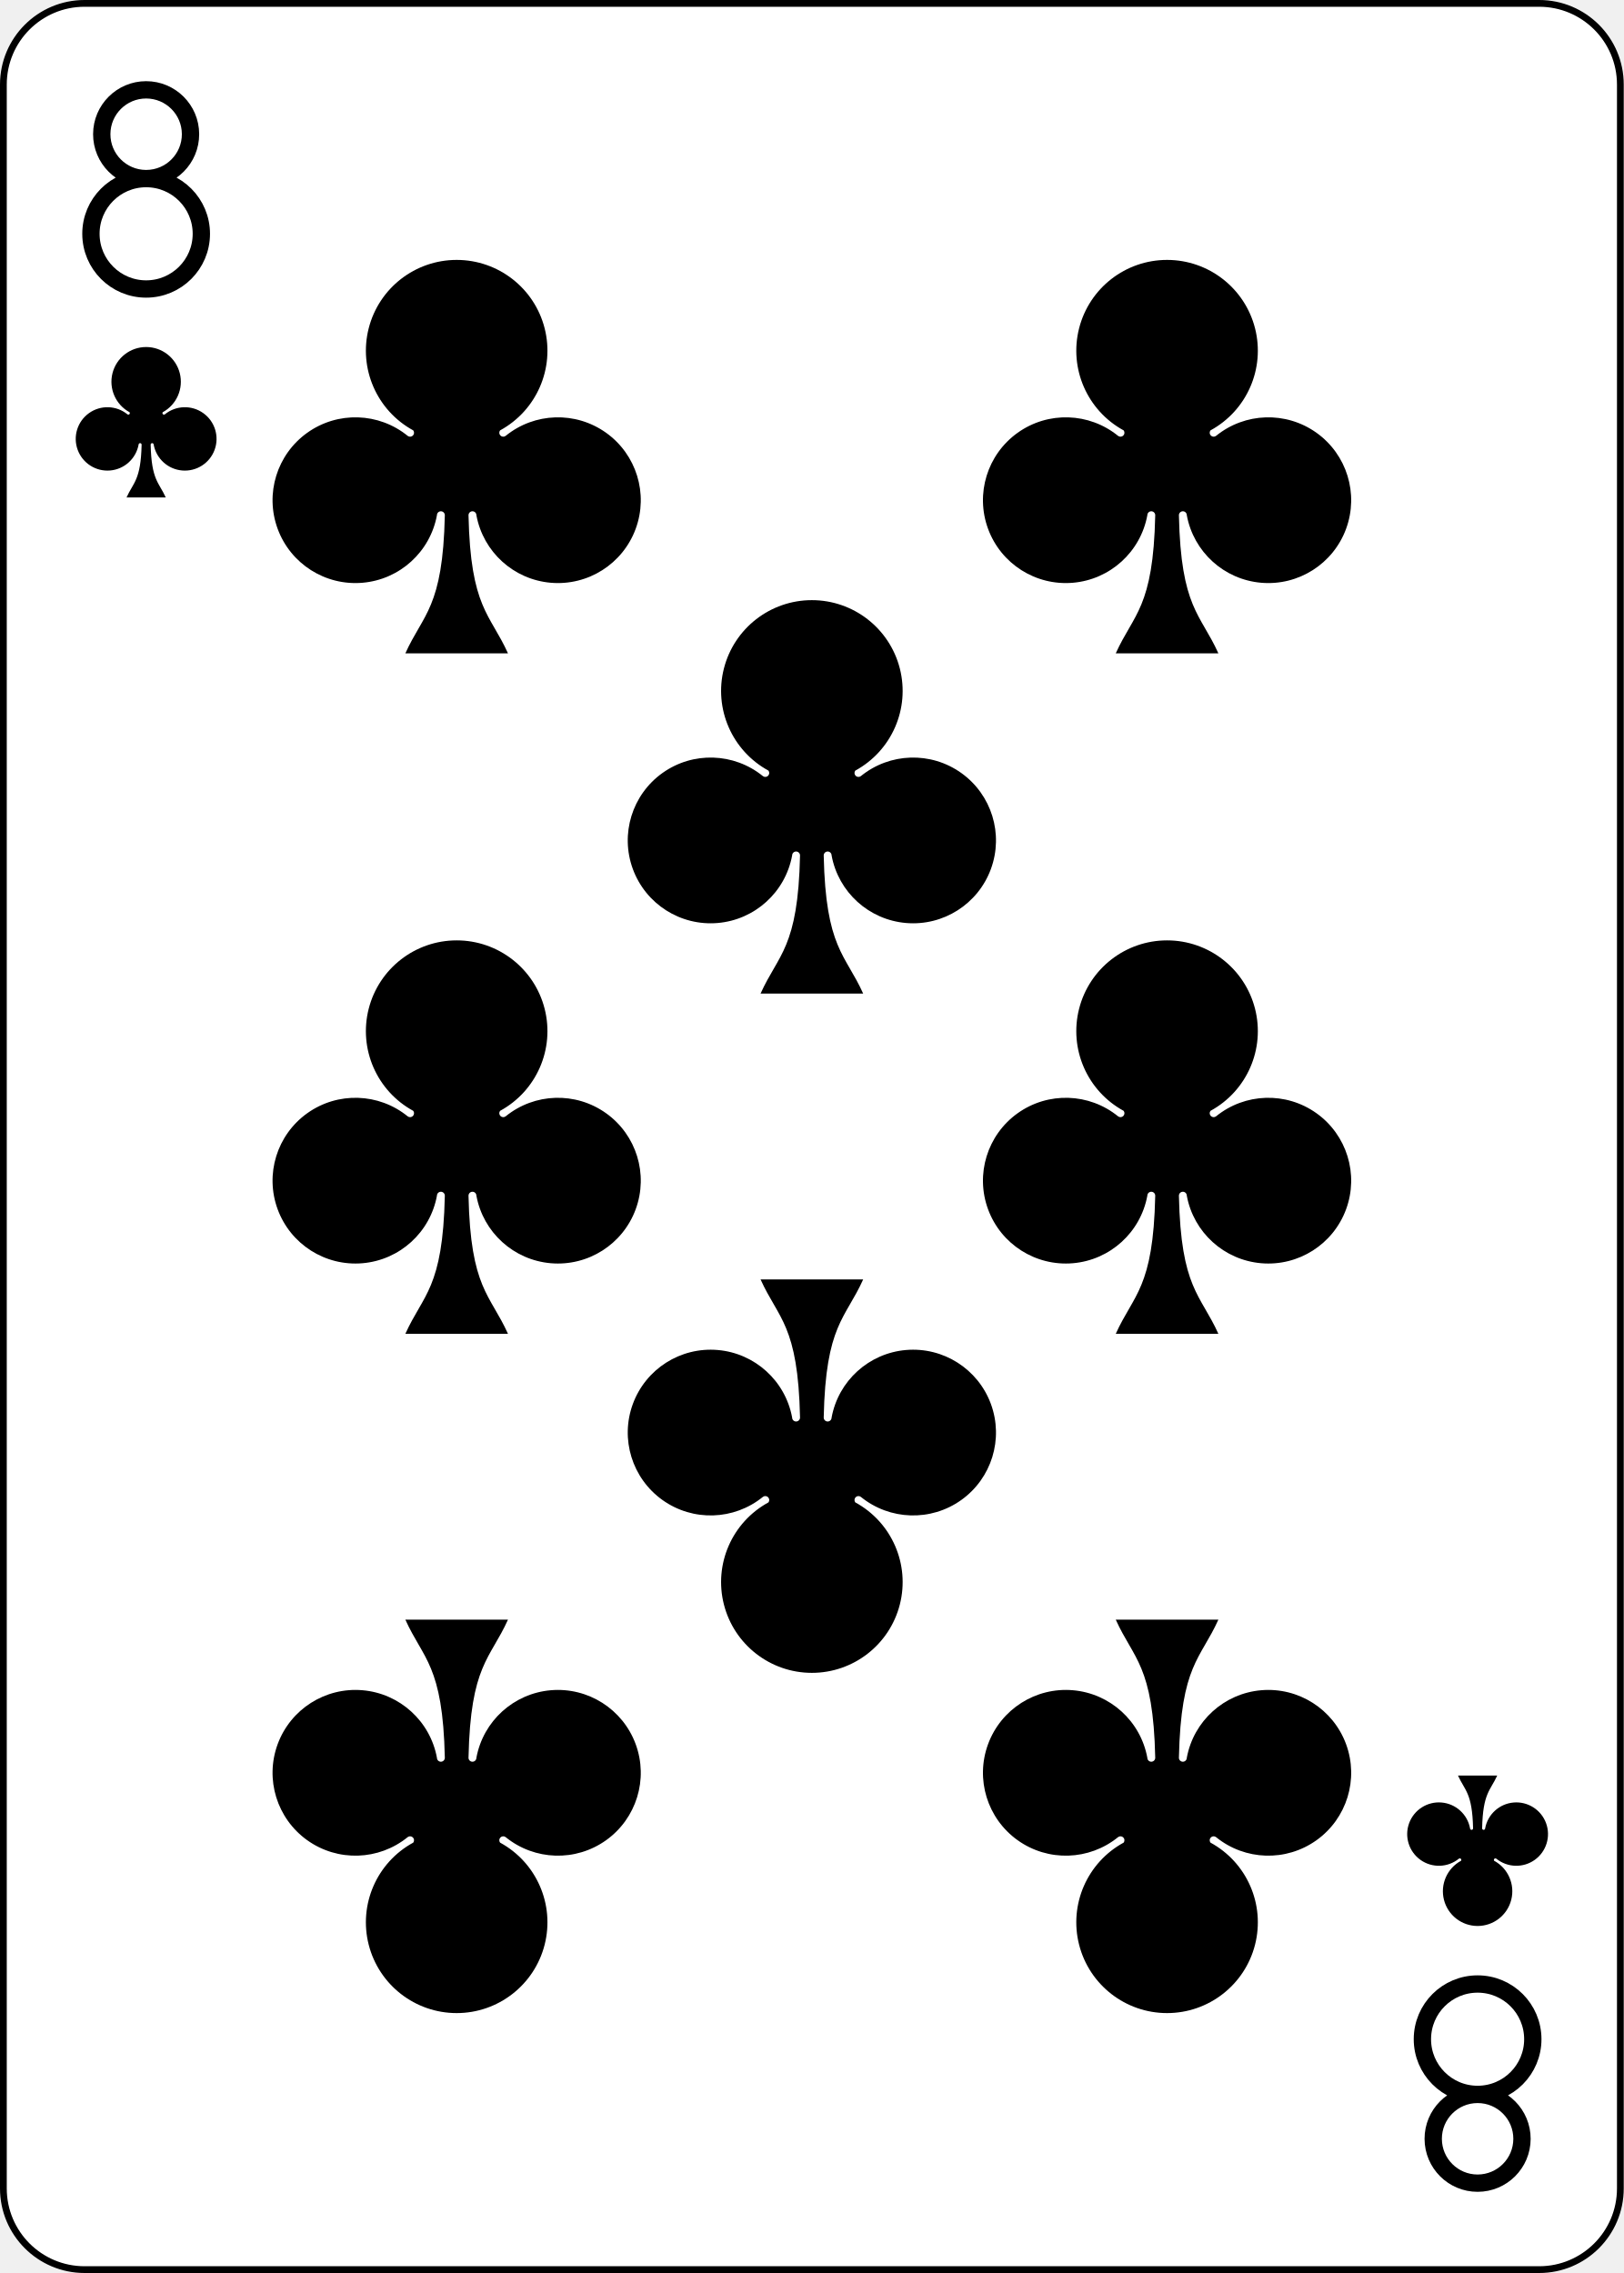
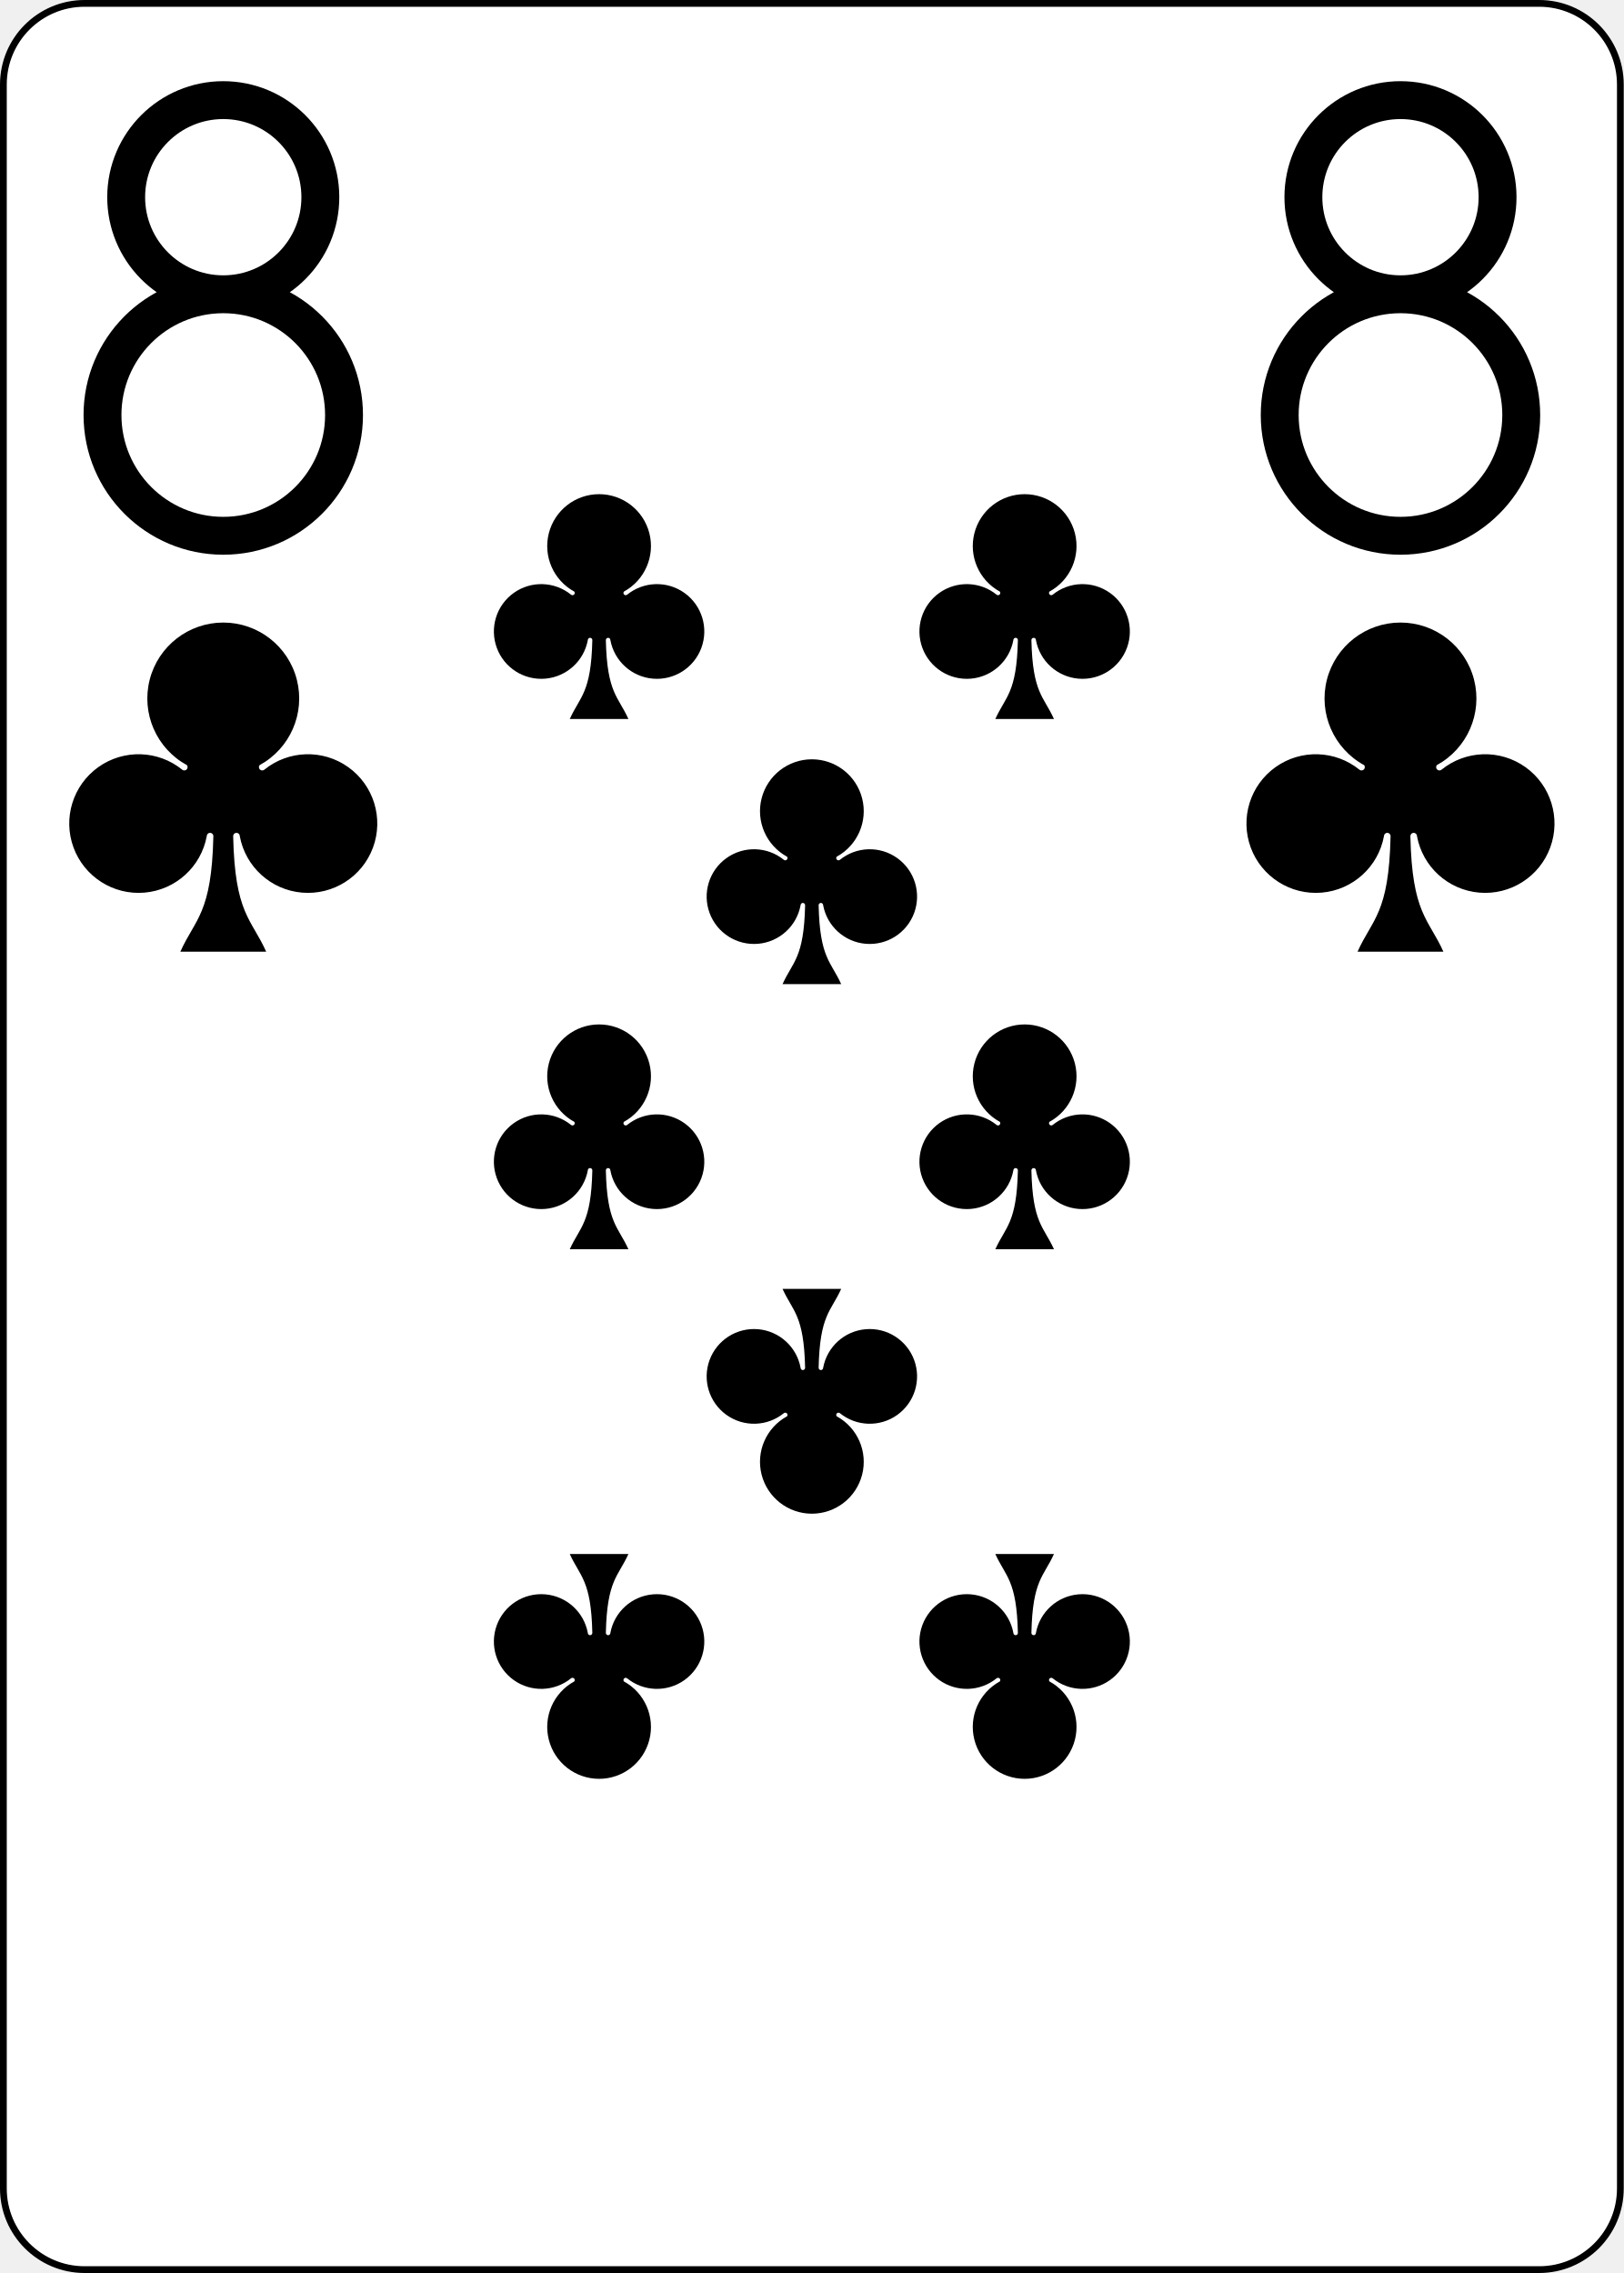
<svg xmlns="http://www.w3.org/2000/svg" xmlns:xlink="http://www.w3.org/1999/xlink" class="card" face="8C" height="3.5in" preserveAspectRatio="none" viewBox="-120 -168 240 336" width="2.5in">
+   <symbol id="SC8" viewBox="-600 -600 1200 1200" preserveAspectRatio="xMinYMid">
+     <path d="M30 150C35 385 85 400 130 500L-130 500C-85 400 -35 385 -30 150A10 10 0 0 0 -50 150A210 210 0 1 1 -124 -51A10 10 0 0 0 -110 -65A230 230 0 1 1 110 -65A10 10 0 0 0 124 -51A210 210 0 1 1 50 150A10 10 0 0 0 30 150Z" fill="black" />
+   </symbol>
+   <symbol id="VC8" viewBox="-500 -500 1000 1000" preserveAspectRatio="xMinYMid">
+     <path d="M-1 -50A205 205 0 1 1 1 -50L-1 -50A255 255 0 1 0 1 -50Z" stroke="black" stroke-width="80" stroke-linecap="square" stroke-miterlimit="1.5" fill="none" />
+   </symbol>
  <defs>
-     <symbol id="SC8" viewBox="-600 -600 1200 1200" preserveAspectRatio="xMinYMid">
-       <path d="M30 150C35 385 85 400 130 500L-130 500C-85 400 -35 385 -30 150A10 10 0 0 0 -50 150A210 210 0 1 1 -124 -51A10 10 0 0 0 -110 -65A230 230 0 1 1 110 -65A10 10 0 0 0 124 -51A210 210 0 1 1 50 150A10 10 0 0 0 30 150Z" fill="black" />
-     </symbol>
-     <symbol id="VC8" viewBox="-500 -500 1000 1000" preserveAspectRatio="xMinYMid">
-       <path d="M-1 -50A205 205 0 1 1 1 -50L-1 -50A255 255 0 1 0 1 -50Z" stroke="black" stroke-width="80" stroke-linecap="square" stroke-miterlimit="1.5" fill="none" />
-     </symbol>
+     <rect id="XC8" width="104" height="200" x="-52" y="-100" />
  </defs>
  <rect width="239" height="335" x="-119.5" y="-167.5" rx="12" ry="12" fill="white" stroke="black" />
-   <use xlink:href="#VC8" height="32" width="32" x="-114.4" y="-156" />
-   <use xlink:href="#SC8" height="26.769" width="26.769" x="-111.784" y="-119" />
-   <use xlink:href="#SC8" height="70" width="70" x="-87.501" y="-135.588" />
-   <use xlink:href="#SC8" height="70" width="70" x="17.501" y="-135.588" />
-   <use xlink:href="#SC8" height="70" width="70" x="-35" y="-85.294" />
-   <use xlink:href="#SC8" height="70" width="70" x="-87.501" y="-35" />
-   <use xlink:href="#SC8" height="70" width="70" x="17.501" y="-35" />
+   <use xlink:href="#XC8" stroke="white" fill="white" />
+   <use xlink:href="#VC8" height="70" x="-122" y="-156" />
+   <use xlink:href="#VC8" height="70" x="52" y="-156" />
+   <use xlink:href="#SC8" height="58.558" x="-116.279" y="-81" />
+   <use xlink:href="#SC8" height="58.558" x="57.721" y="-81" />
+   <use xlink:href="#SC8" height="40" x="-51.45" y="-98.384" />
+   <use xlink:href="#SC8" height="40" x="11.45" y="-98.384" />
+   <use xlink:href="#SC8" height="40" x="-20" y="-59.192" />
+   <use xlink:href="#SC8" height="40" x="-51.45" y="-20" />
+   <use xlink:href="#SC8" height="40" x="11.45" y="-20" />
  <g transform="rotate(180)">
-     <use xlink:href="#VC8" height="32" width="32" x="-114.4" y="-156" />
-     <use xlink:href="#SC8" height="26.769" width="26.769" x="-111.784" y="-119" />
-     <use xlink:href="#SC8" height="70" width="70" x="-87.501" y="-135.588" />
-     <use xlink:href="#SC8" height="70" width="70" x="17.501" y="-135.588" />
-     <use xlink:href="#SC8" height="70" width="70" x="-35" y="-85.294" />
+     <use xlink:href="#SC8" height="40" x="-51.45" y="-98.384" />
+     <use xlink:href="#SC8" height="40" x="11.45" y="-98.384" />
+     <use xlink:href="#SC8" height="40" x="-20" y="-59.192" />
  </g>
</svg>
